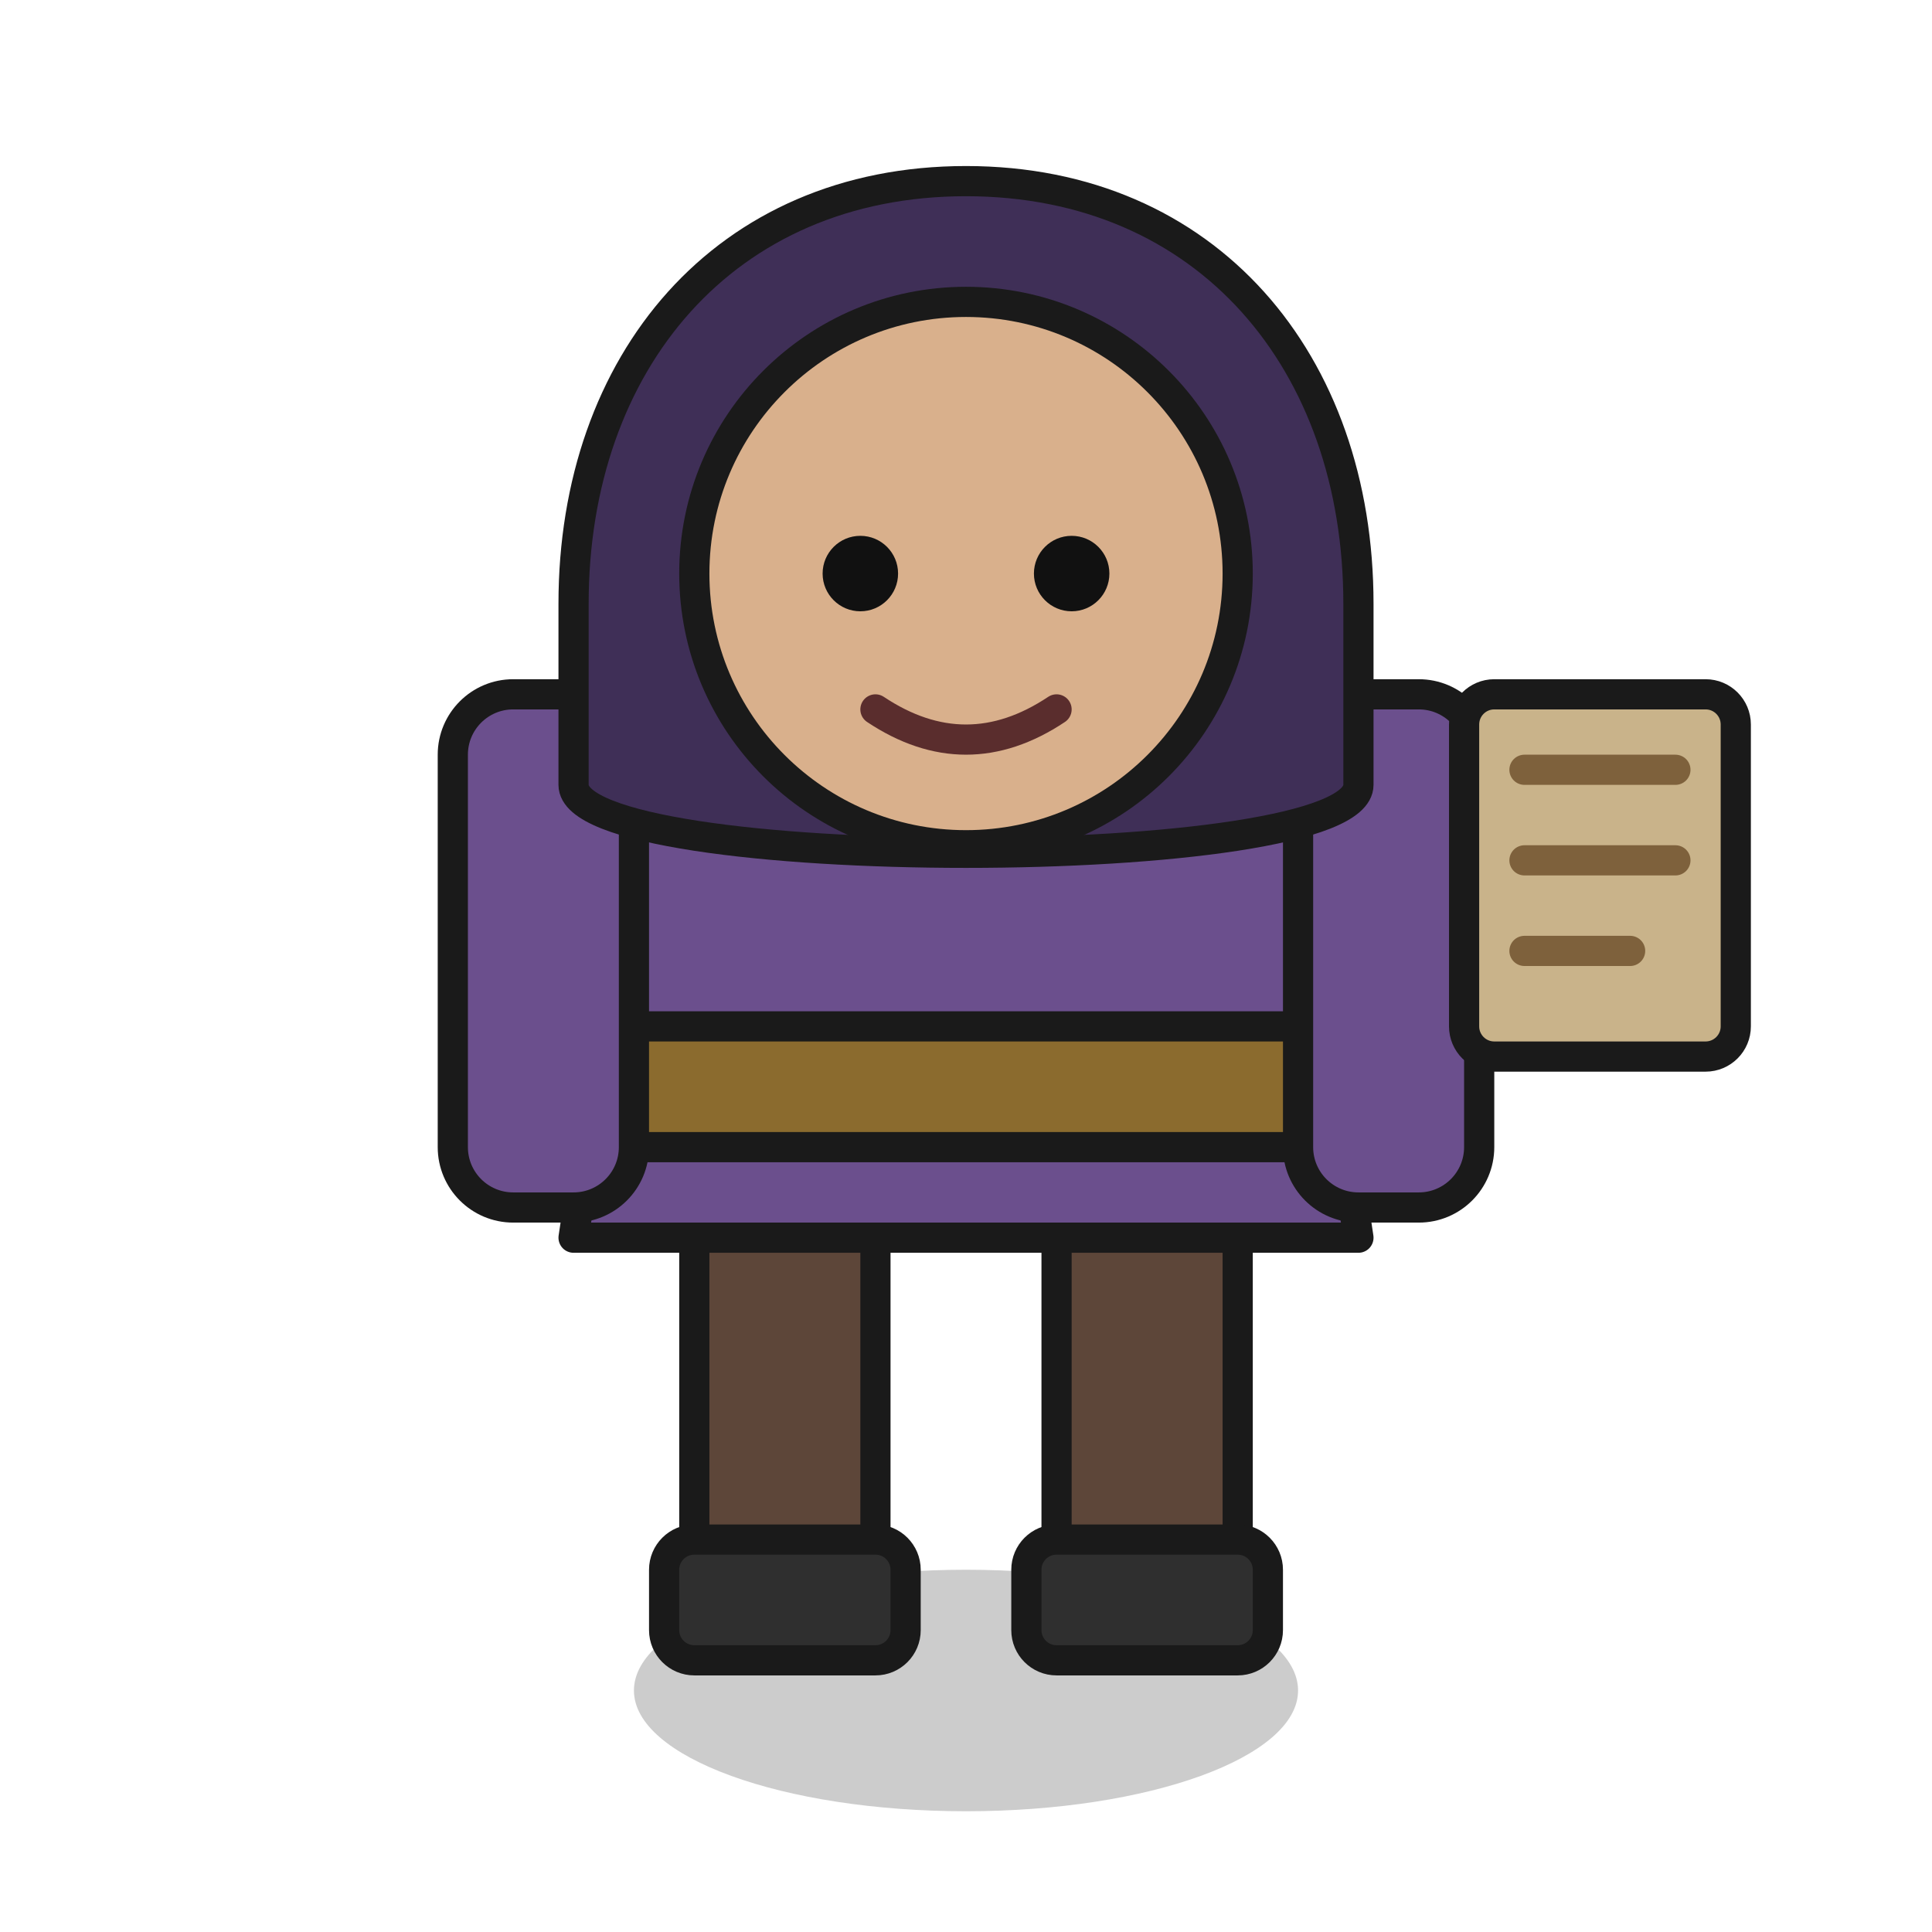
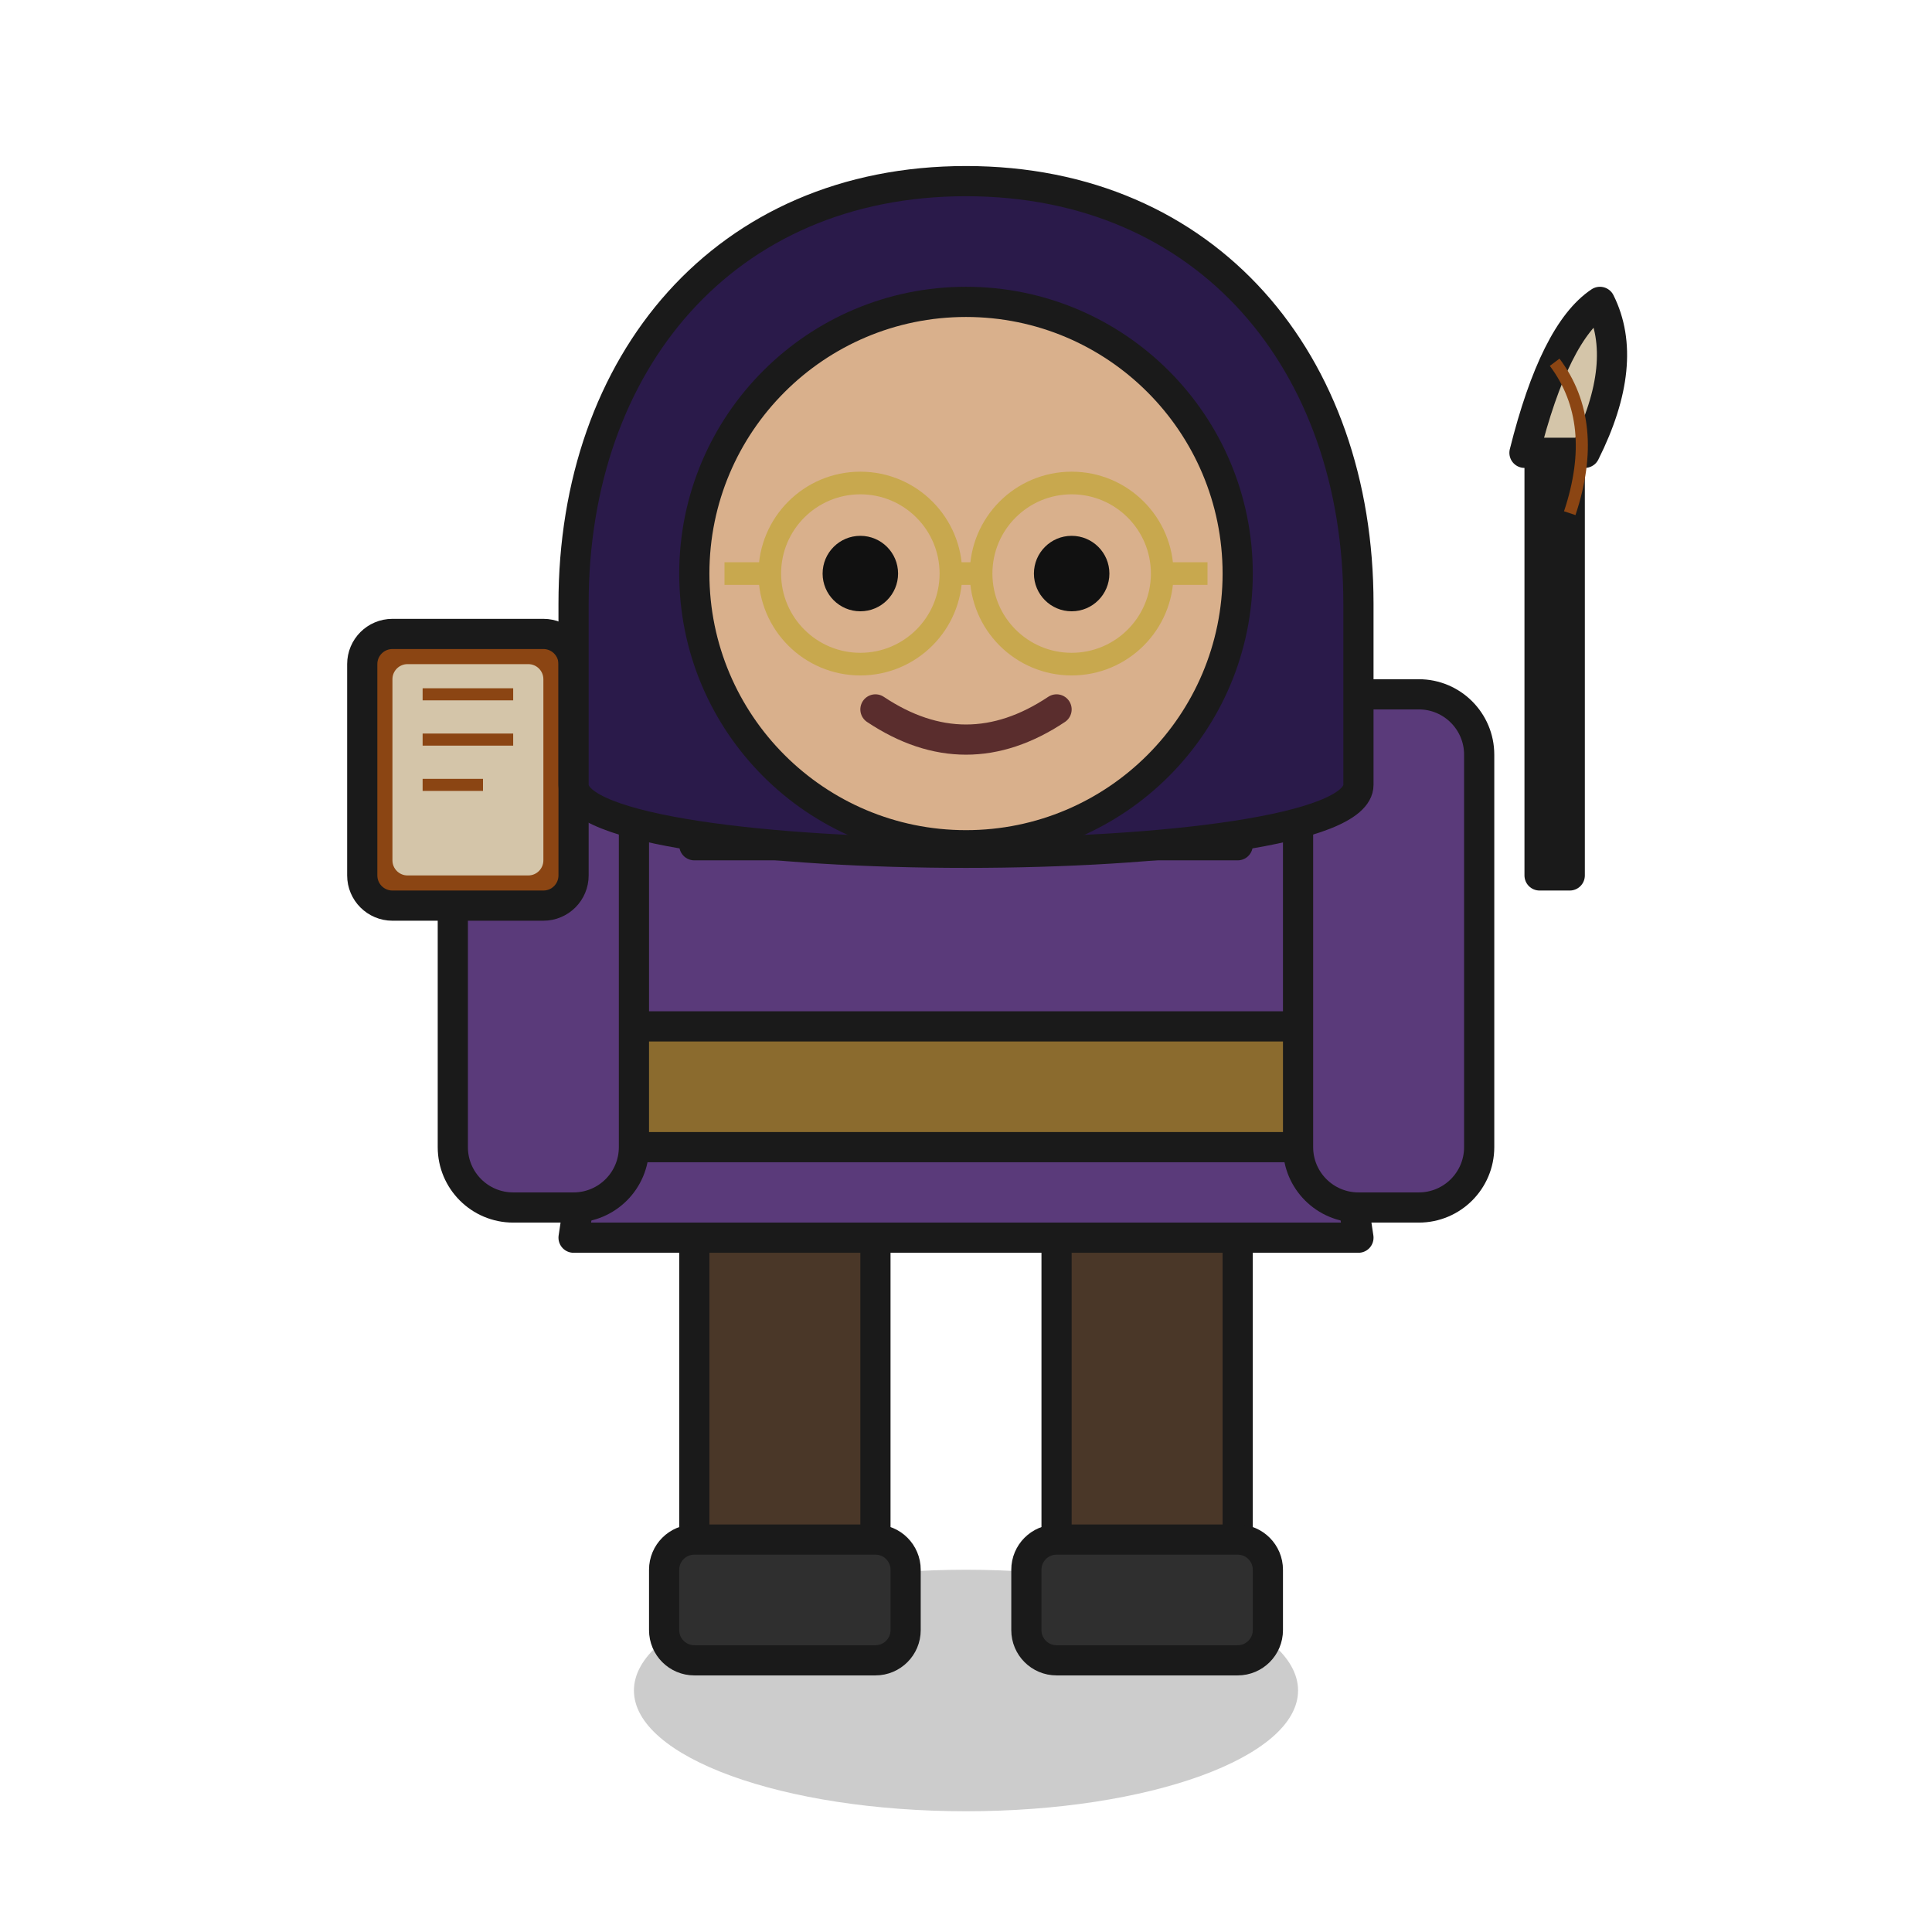
<svg xmlns="http://www.w3.org/2000/svg" width="128" height="128" viewBox="0 0 128 128">
-   <style>.outline { stroke: #1a1a1a; stroke-width: 2; stroke-linejoin: round; stroke-linecap: round; }</style>
+   <style>
+     .outline { stroke: #1a1a1a; stroke-width: 2; stroke-linejoin: round; stroke-linecap: round; }
+     #left-leg { transform-origin: 50px 92px; animation: walkLeft 0.5s infinite alternate ease-in-out; }
+     #right-leg { transform-origin: 78px 92px; animation: walkRight 0.5s infinite alternate ease-in-out; }
+     #left-arm { transform-origin: 44px 62px; animation: armLeft 0.5s infinite alternate ease-in-out; }
+     #right-arm { transform-origin: 84px 62px; animation: armRight 0.5s infinite alternate ease-in-out; }
+     #body { transform-origin: 64px 60px; animation: breathe 2.5s infinite ease-in-out; }
+     @keyframes walkLeft { from { transform: rotate(-10deg); } to { transform: rotate(10deg); } }
+     @keyframes walkRight { from { transform: rotate(10deg); } to { transform: rotate(-10deg); } }
+     @keyframes armLeft { from { transform: rotate(8deg); } to { transform: rotate(-8deg); } }
+     @keyframes armRight { from { transform: rotate(-8deg); } to { transform: rotate(8deg); } }
+     @keyframes breathe { 0%, 100% { transform: scaleY(1); } 50% { transform: scaleY(1.008); } }
+   </style>
  <ellipse cx="64" cy="112" rx="22" ry="8" fill="#00000033" />
-   <g>
-     <rect x="46" y="78" width="12" height="28" rx="3" fill="#5d4639" class="outline" />
-     <rect x="70" y="78" width="12" height="28" rx="3" fill="#5d4639" class="outline" />
-     <rect x="44" y="102" width="16" height="8" rx="2" fill="#2f2f2f" class="outline" />
-     <rect x="68" y="102" width="16" height="8" rx="2" fill="#2f2f2f" class="outline" />
-     <path d="M44 42 L84 42 L90 82 L38 82 Z" fill="#6b4f8d" class="outline" />
-     <rect x="40" y="68" width="48" height="8" rx="2" fill="#8b6b2e" class="outline" />
-     <rect x="30" y="46" width="12" height="34" rx="4" fill="#6b4f8d" class="outline" />
-     <rect x="86" y="46" width="12" height="34" rx="4" fill="#6b4f8d" class="outline" />
-     <rect x="97" y="46" width="18" height="24" rx="2" fill="#c9b38a" class="outline" />
-     <path d="M101 51H111M101 57H111M101 63H108" stroke="#7e613c" stroke-width="2" stroke-linecap="round" />
-     <path d="M64 12 C48 12 38 24 38 40 L38 52 C38 58 90 58 90 52 L90 40 C90 24 80 12 64 12 Z" fill="#3f2f57" class="outline" />
-     <ellipse cx="64" cy="38" rx="18" ry="18" fill="#d9b08c" class="outline" />
-     <circle cx="57" cy="38" r="2.5" fill="#111" />
-     <circle cx="71" cy="38" r="2.5" fill="#111" />
-     <path d="M58 47 Q64 51 70 47" stroke="#5a2d2d" stroke-width="2" fill="none" stroke-linecap="round" />
+   <g id="body">
+     <g id="legs">
+       <g id="left-leg">
+         <rect x="46" y="78" width="12" height="28" rx="3" fill="#4a3728" class="outline" />
+         <rect x="44" y="102" width="16" height="8" rx="2" fill="#2f2f2f" class="outline" />
+       </g>
+       <g id="right-leg">
+         <rect x="70" y="78" width="12" height="28" rx="3" fill="#4a3728" class="outline" />
+         <rect x="68" y="102" width="16" height="8" rx="2" fill="#2f2f2f" class="outline" />
+       </g>
+     </g>
+     <g id="torso">
+       <path d="M44 42 L84 42 L90 82 L38 82 Z" fill="#5a3a7a" class="outline" />
+       <path d="M48 42 L80 42 L82 56 L46 56 Z" fill="#7a4a9a" class="outline" />
+       <rect x="40" y="68" width="48" height="8" rx="2" fill="#8b6b2e" class="outline" />
+     </g>
+     <g id="arms">
+       <g id="left-arm">
+         <rect x="30" y="46" width="12" height="34" rx="4" fill="#5a3a7a" class="outline" />
+         <g id="book">
+           <rect x="24" y="42" width="14" height="18" rx="2" fill="#8b4513" class="outline" />
+           <rect x="26" y="44" width="10" height="14" rx="1" fill="#d4c5a9" />
+           <line x1="28" y1="46" x2="34" y2="46" stroke="#8b4513" stroke-width="0.8" />
+           <line x1="28" y1="49" x2="34" y2="49" stroke="#8b4513" stroke-width="0.8" />
+           <line x1="28" y1="52" x2="32" y2="52" stroke="#8b4513" stroke-width="0.8" />
+         </g>
+       </g>
+       <g id="right-arm">
+         <rect x="86" y="46" width="12" height="34" rx="4" fill="#5a3a7a" class="outline" />
+         <g id="quill">
+           <rect x="102" y="30" width="2" height="28" fill="#d4c5a9" class="outline" />
+           <path d="M101 30 Q103 22 106 20 Q108 24 105 30 Z" fill="#d4c5a9" class="outline" />
+           <path d="M103 24 Q106 28 104 34" stroke="#8b4513" stroke-width="0.8" fill="none" />
+         </g>
+       </g>
+     </g>
+     <g id="head">
+       <path d="M64 12 C48 12 38 24 38 40 L38 52 C38 58 90 58 90 52 L90 40 C90 24 80 12 64 12 Z" fill="#2a1a4a" class="outline" />
+       <ellipse cx="64" cy="38" rx="18" ry="18" fill="#d9b08c" class="outline" />
+       <circle cx="57" cy="38" r="2.5" fill="#111" />
+       <circle cx="71" cy="38" r="2.5" fill="#111" />
+       <path d="M58 47 Q64 51 70 47" stroke="#5a2d2d" stroke-width="2" fill="none" stroke-linecap="round" />
+       <g id="glasses">
+         <circle cx="57" cy="38" r="6" fill="none" stroke="#c8a84e" stroke-width="1.5" />
+         <circle cx="71" cy="38" r="6" fill="none" stroke="#c8a84e" stroke-width="1.5" />
+         <line x1="63" y1="38" x2="65" y2="38" stroke="#c8a84e" stroke-width="1.5" />
+         <line x1="51" y1="38" x2="48" y2="38" stroke="#c8a84e" stroke-width="1.5" />
+         <line x1="77" y1="38" x2="80" y2="38" stroke="#c8a84e" stroke-width="1.5" />
+       </g>
+     </g>
  </g>
</svg>
